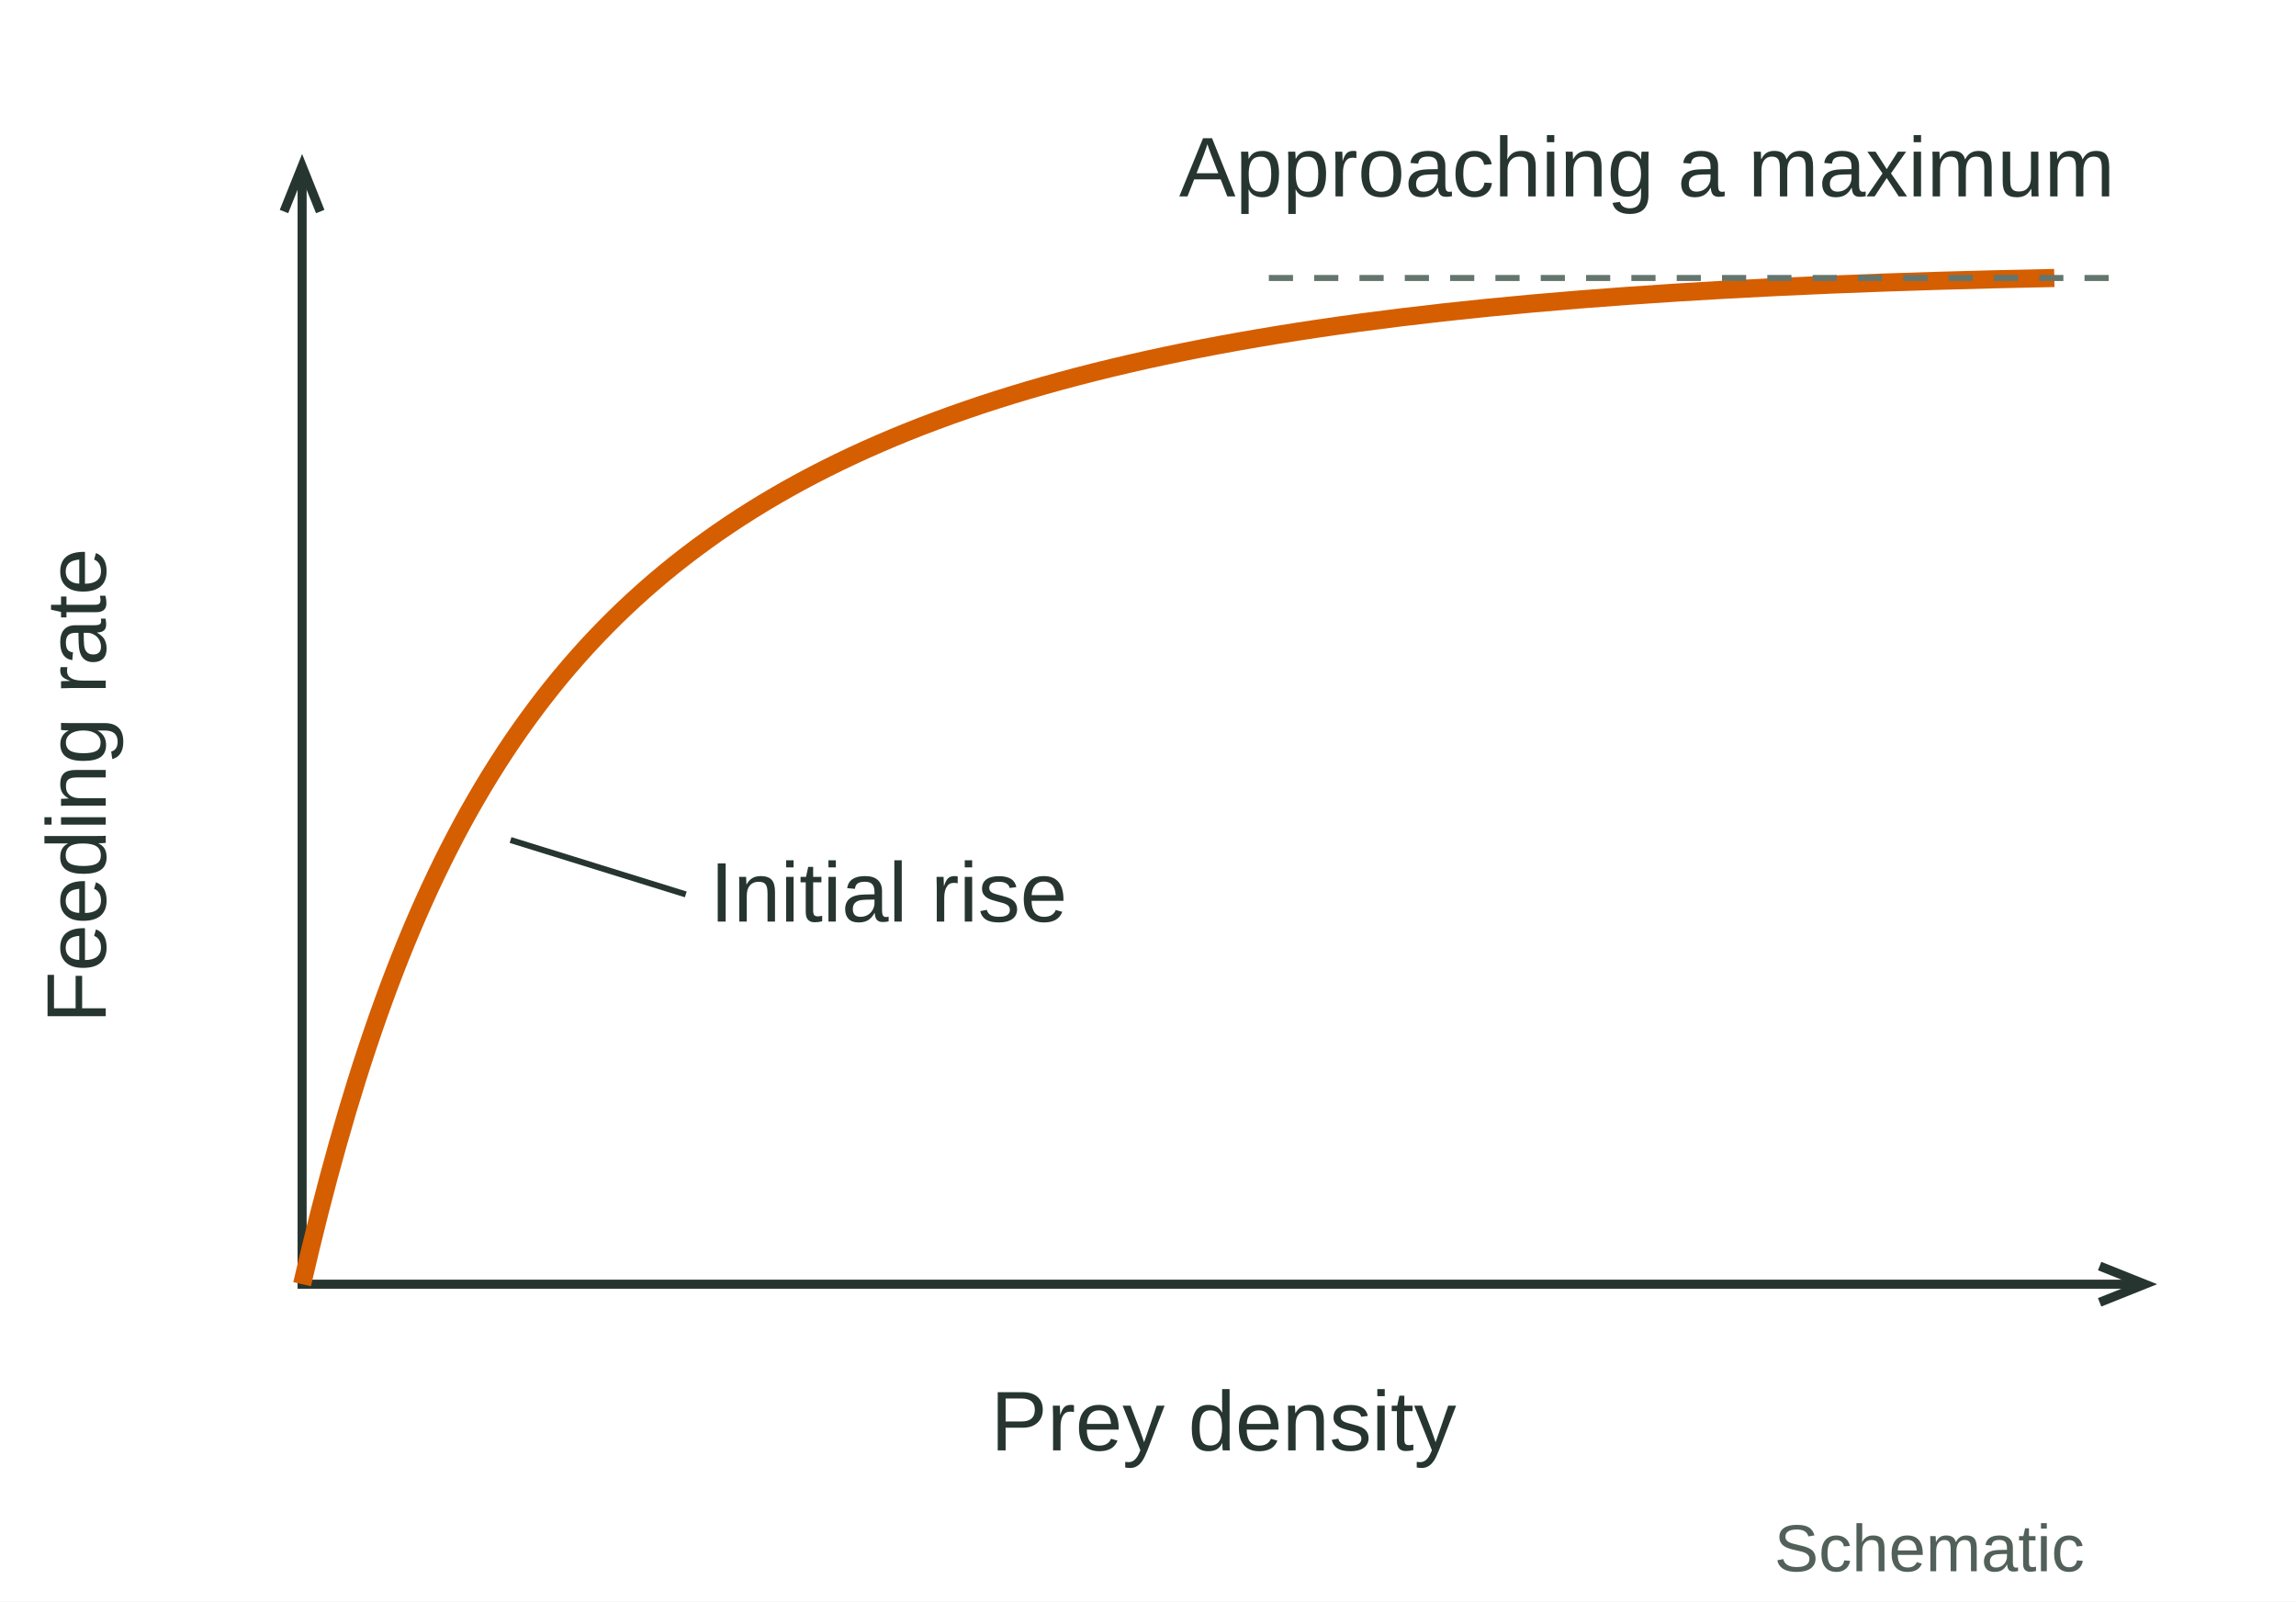
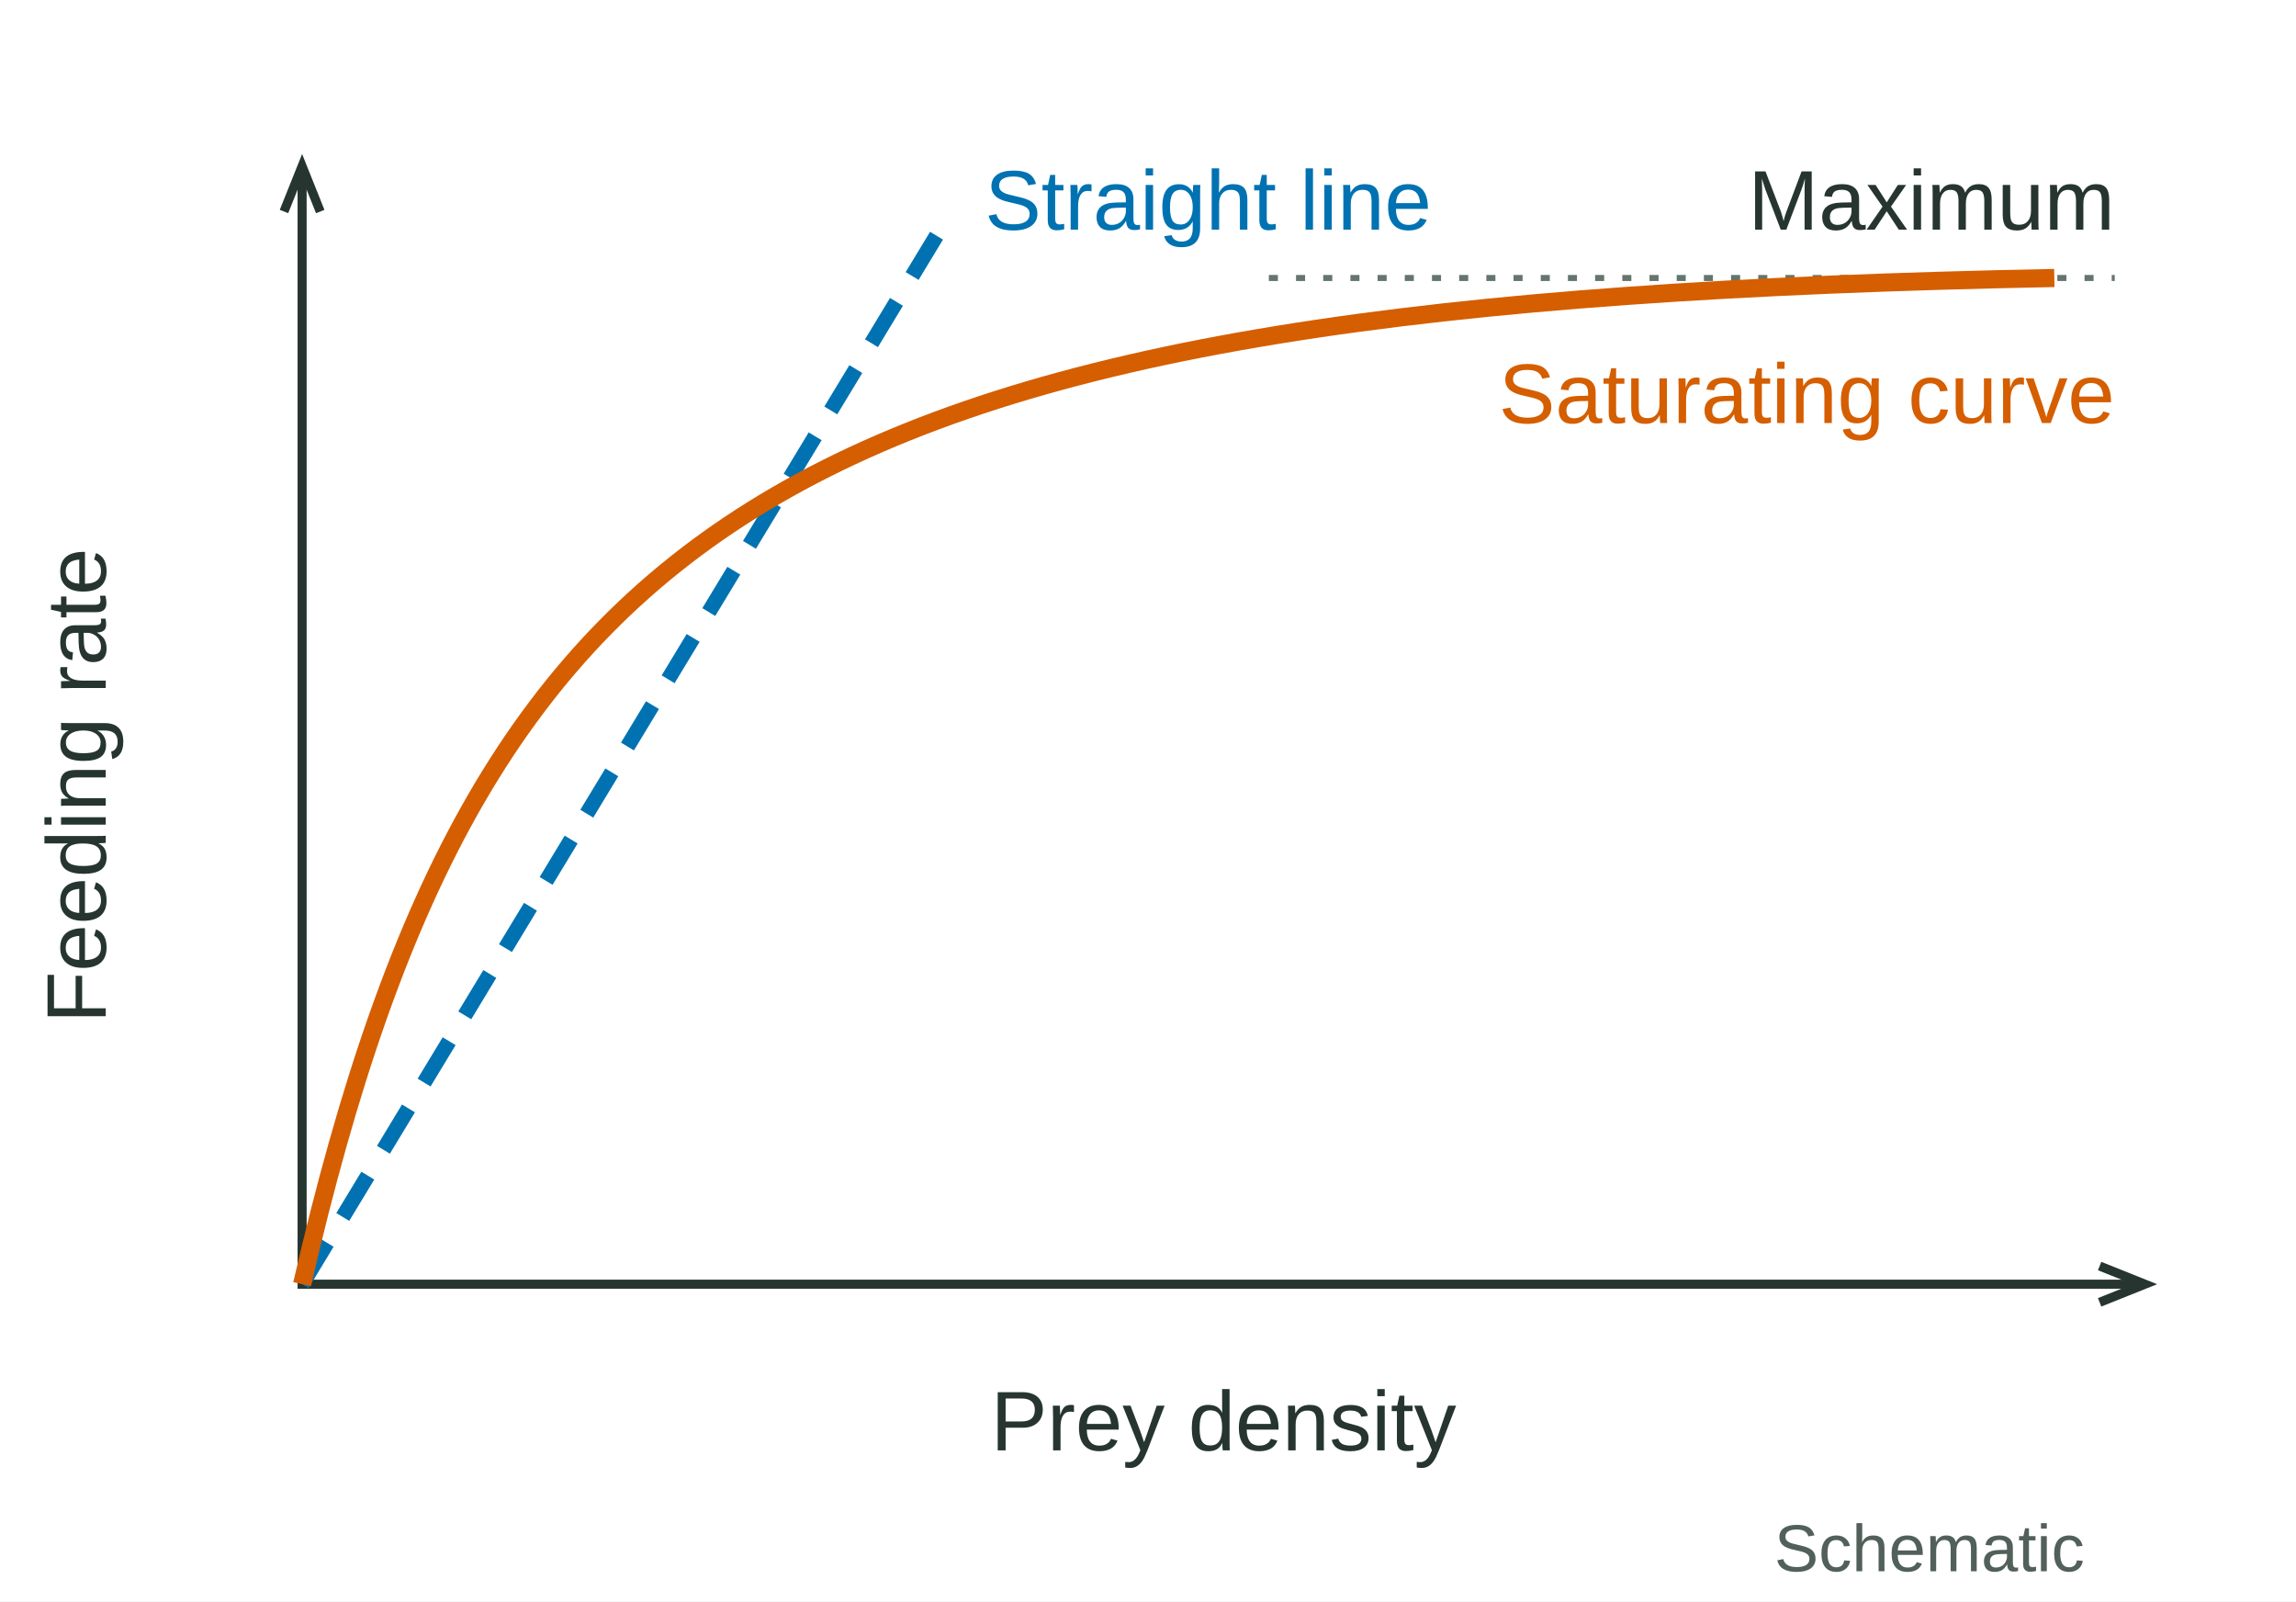
<svg xmlns="http://www.w3.org/2000/svg" viewBox="0 0 760 530" role="img" aria-labelledby="title description">
  <rect width="760" height="530" fill="white" />
  <g fill="none" stroke="#263530" stroke-width="3">
    <path d="M100 55 V425 H710" />
    <path d="M94 70 L100 55 L106 70 M695 419 L710 425 L695 431" />
  </g>
+   <path d="M420 92 H700" fill="none" stroke="#64756D" stroke-width="2" stroke-dasharray="3 6" />
+   <path d="M100 425 L310 78" fill="none" stroke="#0072B2" stroke-width="5" stroke-dasharray="16 10" />
  <path d="M100 425 C160 165 265 100 680 92" fill="none" stroke="#D55E00" stroke-width="6" />
-   <path d="M420 92 H700" fill="none" stroke="#64756D" stroke-width="2" stroke-dasharray="8 7" />
  <g font-family="Segoe UI, Arial, sans-serif" fill="#263530" font-size="28">
    <text x="405" y="480" text-anchor="middle">Prey density</text>
    <text x="35" y="260" text-anchor="middle" transform="rotate(-90 35 260)">Feeding rate</text>
-     <text x="700" y="65" text-anchor="end">Approaching a maximum</text>
-     <text x="235" y="305">Initial rise</text>
+     <text x="326" y="76" fill="#0072B2">Straight line</text>
+     <text x="700" y="76" text-anchor="end">Maximum</text>
+     <text x="700" y="140" text-anchor="end" fill="#D55E00">Saturating curve</text>
    <text x="690" y="520" text-anchor="end" font-size="22" fill="#52605A">Schematic</text>
  </g>
-   <path d="M227 296 L169 278" fill="none" stroke="#263530" stroke-width="2" />
</svg>
